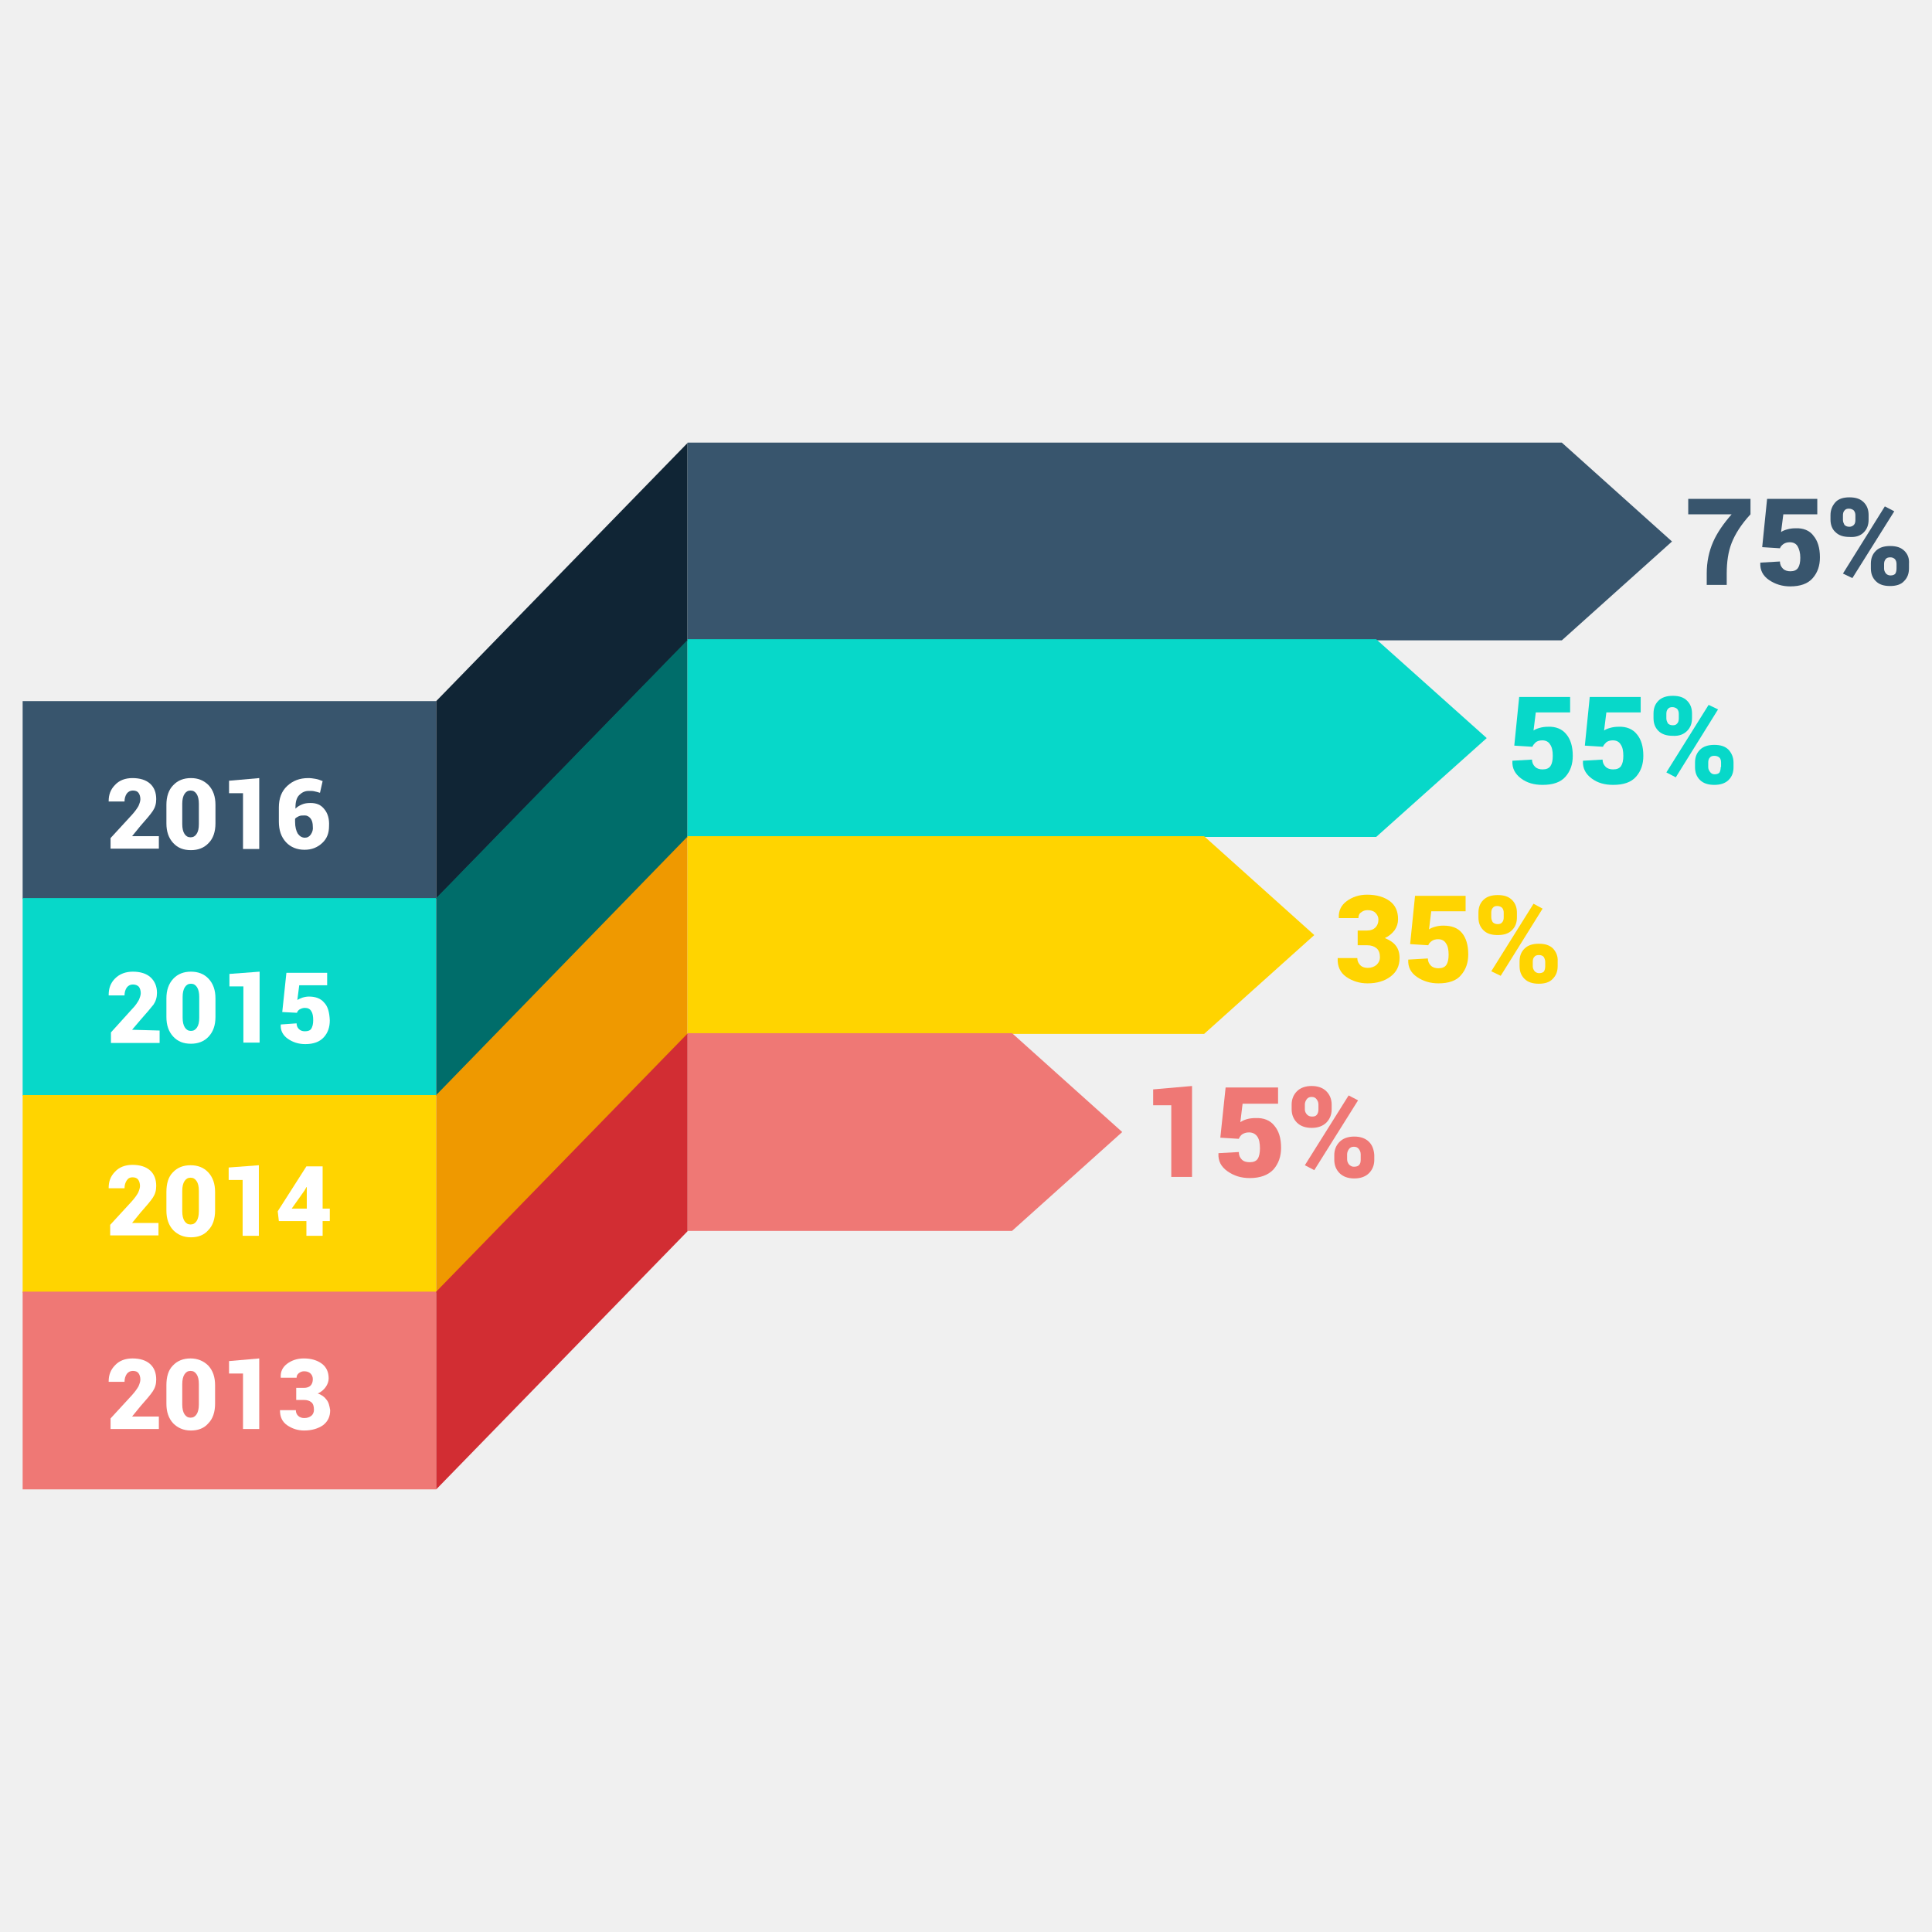
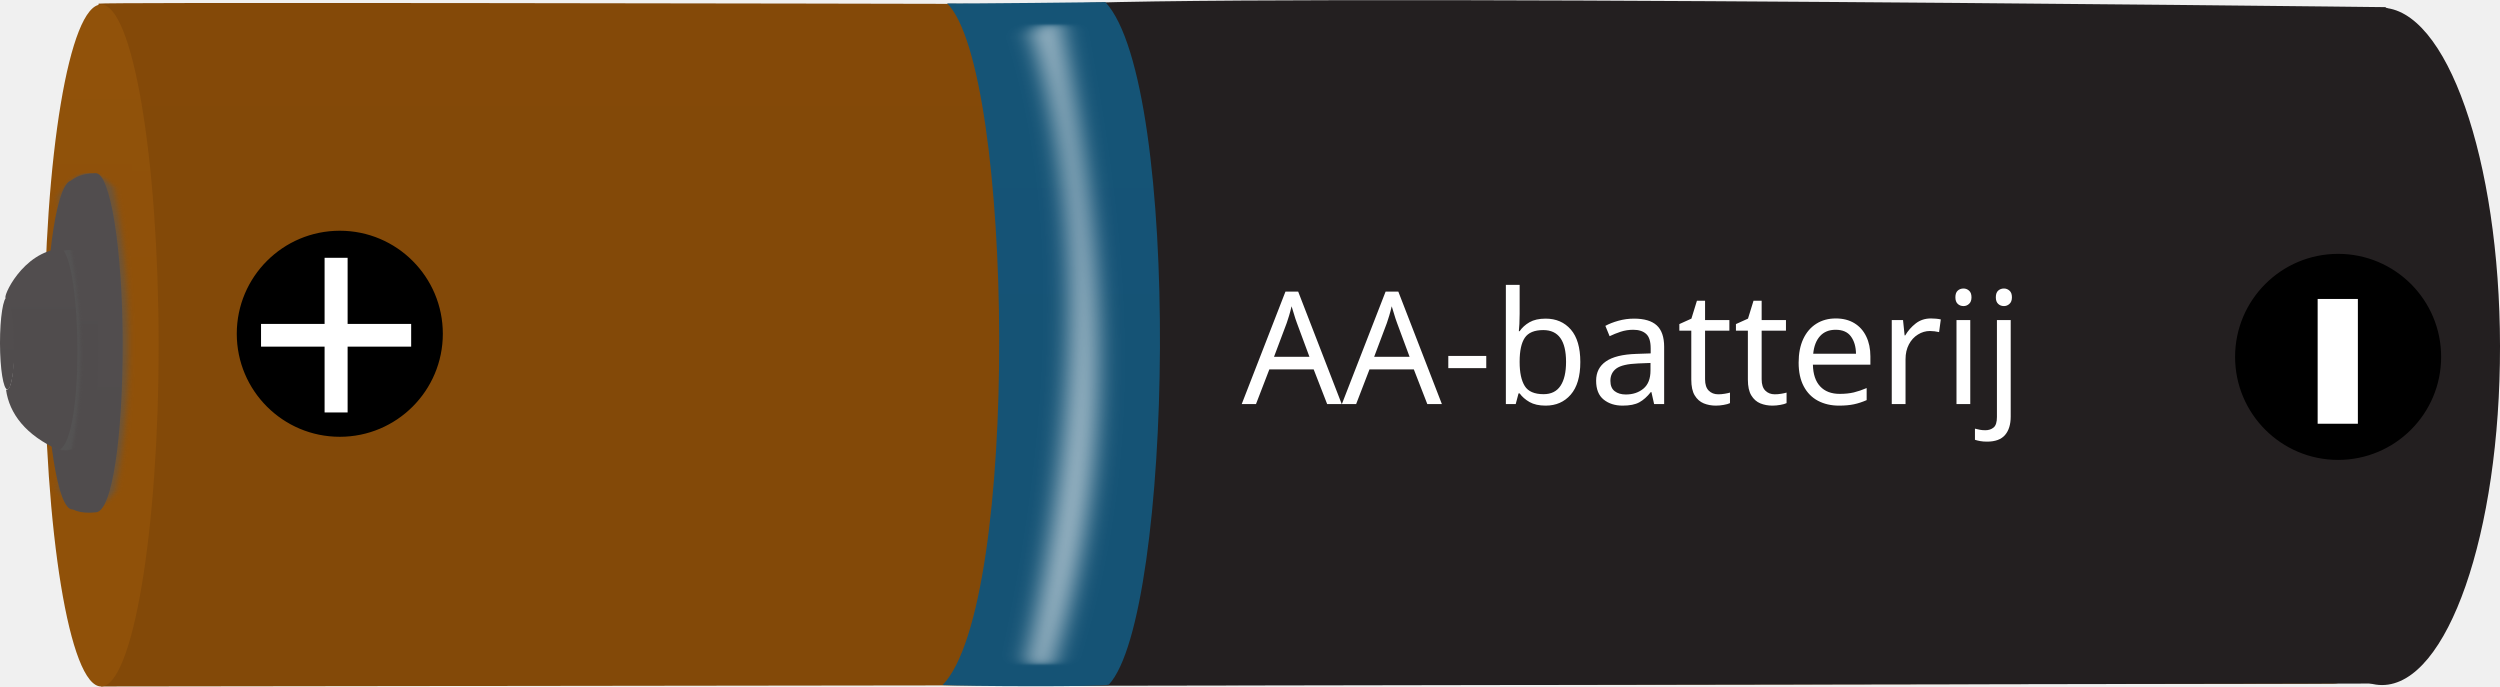
- <svg xmlns="http://www.w3.org/2000/svg" id="Layer_1" style="enable-background:new 0 0 512 512;" version="1.1" viewBox="0 0 512 512" xml:space="preserve">
-   <style type="text/css">
- 	.st0{fill:#38556D;}
- 	.st1{fill:#102535;}
- 	.st2{fill:#07D8C9;}
- 	.st3{fill:#006D6A;}
- 	.st4{fill:#FFD400;}
- 	.st5{fill:#EF9900;}
- 	.st6{fill:#EF7875;}
- 	.st7{fill:#D22D33;}
- 	.st8{fill:#FFFFFF;}
- </style>
-   <g id="XMLID_659_">
-     <rect class="st0" height="52.4" id="XMLID_661_" width="109.6" x="6" y="185.8" />
-     <polygon class="st1" id="XMLID_660_" points="182.2,169.8 115.6,238.2 115.6,185.8 182.2,117.4  " />
-     <rect class="st2" height="52.4" id="XMLID_619_" width="109.6" x="6" y="238" />
-     <polygon class="st3" id="XMLID_614_" points="182.2,222 115.6,290.4 115.6,238 182.2,169.6  " />
-     <rect class="st4" height="52.4" id="XMLID_569_" width="109.6" x="6" y="290.2" />
-     <polygon class="st5" id="XMLID_568_" points="182.2,274.1 115.6,342.6 115.6,290.2 182.2,221.7  " />
-     <rect class="st6" height="52.4" id="XMLID_567_" width="109.6" x="6" y="342.3" />
-     <polygon class="st0" id="XMLID_658_" points="413.9,169.7 182.2,169.7 182.2,117.3 413.9,117.3 443.1,143.5  " />
-     <polygon class="st2" id="XMLID_657_" points="364.7,221.8 182.2,221.8 182.2,169.4 364.7,169.4 394,195.6  " />
-     <polygon class="st4" id="XMLID_656_" points="319.1,274 182.2,274 182.2,221.6 319.1,221.6 348.3,247.8  " />
-     <polygon class="st6" id="XMLID_647_" points="268.2,326.2 182.2,326.2 182.2,273.8 268.2,273.8 297.4,300  " />
-     <polygon class="st7" id="XMLID_56_" points="182.2,326.3 115.6,394.7 115.6,342.3 182.2,273.9  " />
-     <g id="XMLID_1504_">
-       <path class="st0" d="M447.5,136.3h11.4c-2.1,2.4-3.8,4.8-4.9,7.3c-1.1,2.5-1.7,5.3-1.7,8.4v3h5.3v-3    c0-3.1,0.4-5.8,1.3-8.1c0.9-2.3,2.5-4.9,5-7.6v-4.1h-16.5V136.3z" id="XMLID_1505_" />
-       <path class="st0" d="M475.8,140c-0.8,0-1.5,0.1-2.2,0.3c-0.7,0.2-1.2,0.4-1.6,0.7l0.6-4.7h9v-4.1h-13.3    l-1.3,12.8l4.7,0.3c0.2-0.5,0.5-0.8,0.9-1.1c0.4-0.3,1-0.5,1.7-0.5c1,0,1.7,0.4,2.1,1.1c0.4,0.7,0.7,1.7,0.7,3    c0,1.2-0.2,2.1-0.6,2.7c-0.4,0.6-1.1,0.9-2,0.9c-0.8,0-1.5-0.2-2-0.7c-0.5-0.5-0.8-1.1-0.8-1.9l-5.2,0.3l0,0.1    c-0.1,1.9,0.7,3.4,2.3,4.5c1.6,1.1,3.5,1.7,5.6,1.7c2.7,0,4.7-0.7,6-2.2c1.3-1.5,1.9-3.3,1.9-5.5c0-2.5-0.6-4.4-1.7-5.7    C479.6,140.6,477.9,139.9,475.8,140z" id="XMLID_2153_" />
-       <polygon class="st0" id="XMLID_2265_" points="499.5,134.2 488.4,152 490.9,153.2 502,135.5   " />
-       <path class="st0" d="M493.9,141.1c0.9-0.9,1.3-2,1.3-3.4v-1.2c0-1.4-0.4-2.5-1.3-3.4s-2.1-1.3-3.8-1.3    c-1.6,0-2.9,0.4-3.7,1.3s-1.3,2-1.3,3.4v1.2c0,1.3,0.4,2.5,1.3,3.3c0.9,0.9,2.1,1.3,3.8,1.3C491.8,142.4,493,142,493.9,141.1z     M488.4,137.8v-1.2c0-0.5,0.1-1,0.4-1.3c0.3-0.4,0.7-0.5,1.2-0.5c0.5,0,1,0.2,1.3,0.5c0.3,0.4,0.4,0.8,0.4,1.3v1.2    c0,0.5-0.1,1-0.4,1.3c-0.3,0.3-0.7,0.5-1.2,0.5c-0.6,0-1-0.2-1.3-0.5C488.6,138.7,488.4,138.3,488.4,137.8z" id="XMLID_2270_" />
-       <path class="st0" d="M504.7,146c-0.9-0.9-2.1-1.3-3.8-1.3c-1.6,0-2.9,0.4-3.8,1.3c-0.9,0.9-1.3,2-1.3,3.4v1.2    c0,1.4,0.4,2.5,1.3,3.4c0.9,0.9,2.1,1.3,3.8,1.3c1.6,0,2.9-0.4,3.7-1.3c0.9-0.9,1.3-2,1.3-3.4v-1.2C506,148,505.6,146.9,504.7,146    z M502.6,150.6c0,0.6-0.1,1-0.3,1.4c-0.2,0.3-0.7,0.5-1.3,0.5c-0.5,0-0.9-0.2-1.2-0.5c-0.3-0.4-0.5-0.8-0.5-1.3v-1.2    c0-0.5,0.1-0.9,0.4-1.3c0.3-0.4,0.7-0.5,1.3-0.5c0.5,0,0.9,0.2,1.2,0.5c0.3,0.4,0.4,0.8,0.4,1.3V150.6z" id="XMLID_2273_" />
-     </g>
-     <g id="XMLID_18_">
-       <path class="st2" d="M410.2,192.6c-0.8,0-1.5,0.1-2.2,0.3c-0.7,0.2-1.2,0.4-1.6,0.7l0.6-4.8h9.1v-4.1h-13.5    l-1.3,12.9l4.8,0.3c0.2-0.5,0.5-0.8,0.9-1.2c0.4-0.3,1-0.5,1.7-0.5c1,0,1.7,0.4,2.1,1.1c0.5,0.7,0.7,1.7,0.7,3    c0,1.2-0.2,2.1-0.6,2.7c-0.4,0.6-1.1,0.9-2.1,0.9c-0.8,0-1.5-0.2-2-0.7c-0.5-0.5-0.8-1.1-0.8-1.9l-5.2,0.3l0,0.1    c-0.1,1.9,0.7,3.4,2.3,4.6c1.6,1.2,3.5,1.7,5.7,1.7c2.8,0,4.8-0.7,6.1-2.2c1.3-1.5,1.9-3.3,1.9-5.5c0-2.5-0.6-4.4-1.7-5.7    C414,193.2,412.3,192.5,410.2,192.6z" id="XMLID_52_" />
-       <path class="st2" d="M428.9,192.6c-0.8,0-1.5,0.1-2.2,0.3c-0.7,0.2-1.2,0.4-1.6,0.7l0.6-4.8h9.1v-4.1h-13.5    l-1.3,12.9l4.8,0.3c0.2-0.5,0.5-0.8,0.9-1.2c0.4-0.3,1-0.5,1.7-0.5c1,0,1.7,0.4,2.1,1.1c0.5,0.7,0.7,1.7,0.7,3    c0,1.2-0.2,2.1-0.6,2.7c-0.4,0.6-1.1,0.9-2.1,0.9c-0.8,0-1.5-0.2-2-0.7c-0.5-0.5-0.8-1.1-0.8-1.9l-5.2,0.3l0,0.1    c-0.1,1.9,0.7,3.4,2.3,4.6c1.6,1.2,3.5,1.7,5.7,1.7c2.8,0,4.8-0.7,6.1-2.2c1.3-1.5,1.9-3.3,1.9-5.5c0-2.5-0.6-4.4-1.7-5.7    C432.7,193.2,431,192.5,428.9,192.6z" id="XMLID_2258_" />
-       <path class="st2" d="M447.1,193.7c0.9-0.9,1.3-2,1.3-3.4v-1.2c0-1.4-0.4-2.5-1.3-3.4s-2.1-1.3-3.8-1.3    c-1.6,0-2.9,0.4-3.8,1.3c-0.9,0.9-1.3,2-1.3,3.4v1.2c0,1.4,0.4,2.5,1.3,3.4c0.9,0.9,2.2,1.3,3.8,1.3    C445,195.1,446.2,194.6,447.1,193.7z M441.6,190.4v-1.2c0-0.5,0.1-1,0.4-1.3c0.3-0.4,0.7-0.5,1.2-0.5c0.5,0,1,0.2,1.3,0.5    c0.3,0.4,0.4,0.8,0.4,1.3v1.2c0,0.5-0.1,1-0.4,1.3c-0.3,0.4-0.7,0.5-1.2,0.5c-0.6,0-1-0.2-1.3-0.5    C441.8,191.3,441.6,190.9,441.6,190.4z" id="XMLID_2261_" />
-       <polygon class="st2" id="XMLID_2262_" points="452.8,186.8 441.6,204.7 444.1,206 455.3,188   " />
-       <path class="st2" d="M458.1,198.7c-0.9-0.9-2.1-1.3-3.8-1.3c-1.6,0-2.9,0.4-3.8,1.3c-0.9,0.9-1.3,2-1.3,3.4v1.2    c0,1.4,0.4,2.5,1.3,3.4c0.9,0.9,2.2,1.3,3.8,1.3c1.6,0,2.9-0.4,3.8-1.3c0.9-0.9,1.3-2,1.3-3.4v-1.2    C459.4,200.7,458.9,199.6,458.1,198.7z M456,203.3c0,0.6-0.1,1-0.3,1.4c-0.2,0.3-0.7,0.5-1.3,0.5c-0.5,0-0.9-0.2-1.2-0.6    c-0.3-0.4-0.5-0.8-0.5-1.3v-1.2c0-0.5,0.1-1,0.4-1.3c0.3-0.4,0.7-0.5,1.3-0.5c0.5,0,1,0.2,1.3,0.5s0.4,0.8,0.4,1.3V203.3z" id="XMLID_2269_" />
-     </g>
-     <g id="XMLID_1613_">
-       <path class="st4" d="M367,248.6c1.1-0.5,1.9-1.2,2.6-2.1c0.6-0.9,0.9-1.8,0.9-2.9c0-2.1-0.7-3.7-2.2-4.8    c-1.5-1.1-3.5-1.7-6-1.7c-2.1,0-3.9,0.6-5.4,1.7c-1.5,1.1-2.2,2.6-2.1,4.4l0,0.1h5.2c0-0.6,0.2-1.2,0.7-1.5c0.5-0.4,1-0.6,1.7-0.6    c0.9,0,1.6,0.2,2.1,0.7c0.5,0.5,0.8,1.1,0.8,1.8c0,0.9-0.3,1.6-0.8,2.1c-0.5,0.5-1.2,0.8-2.2,0.8h-2.5v3.9h2.5    c1.1,0,1.9,0.3,2.5,0.8c0.6,0.5,0.9,1.3,0.9,2.4c0,0.8-0.3,1.4-0.9,2c-0.6,0.5-1.4,0.8-2.3,0.8c-0.8,0-1.5-0.2-2-0.7    c-0.5-0.5-0.8-1.1-0.8-1.9h-5.2l0,0.1c-0.1,2.1,0.7,3.8,2.3,4.9c1.6,1.1,3.5,1.7,5.6,1.7c2.5,0,4.5-0.6,6.1-1.8    c1.6-1.2,2.4-2.8,2.4-4.9c0-1.3-0.3-2.4-1-3.3C369.2,249.7,368.2,249.1,367,248.6z" id="XMLID_1614_" />
-       <path class="st4" d="M382.5,245.3c-0.8,0-1.5,0.1-2.2,0.3c-0.7,0.2-1.2,0.4-1.6,0.7l0.6-4.8h9.1v-4.1H375    l-1.3,12.8l4.8,0.3c0.2-0.5,0.5-0.8,0.9-1.1c0.4-0.3,1-0.5,1.7-0.5c1,0,1.7,0.4,2.1,1.1c0.5,0.7,0.7,1.7,0.7,3    c0,1.2-0.2,2.1-0.6,2.7c-0.4,0.6-1.1,0.9-2.1,0.9c-0.8,0-1.5-0.2-2-0.7c-0.5-0.5-0.8-1.1-0.8-1.9l-5.2,0.3l0,0.1    c-0.1,1.9,0.7,3.4,2.3,4.5c1.6,1.1,3.5,1.7,5.7,1.7c2.7,0,4.8-0.7,6-2.2c1.3-1.5,1.9-3.3,1.9-5.5c0-2.5-0.6-4.4-1.7-5.7    C386.3,245.9,384.7,245.3,382.5,245.3z" id="XMLID_1621_" />
-       <polygon class="st4" id="XMLID_2149_" points="406.4,239.5 395.2,257.4 397.7,258.6 408.8,240.8   " />
-       <path class="st4" d="M400.7,246.5c0.9-0.9,1.3-2,1.3-3.4v-1.2c0-1.4-0.4-2.5-1.3-3.4s-2.1-1.3-3.8-1.3    c-1.6,0-2.9,0.4-3.8,1.3s-1.3,2-1.3,3.4v1.2c0,1.4,0.4,2.5,1.3,3.4c0.9,0.9,2.1,1.3,3.8,1.3C398.6,247.8,399.8,247.4,400.7,246.5z     M395.2,243.1v-1.2c0-0.5,0.1-1,0.4-1.3c0.3-0.4,0.7-0.5,1.2-0.5c0.5,0,1,0.2,1.3,0.5c0.3,0.4,0.4,0.8,0.4,1.3v1.2    c0,0.5-0.1,1-0.4,1.3c-0.3,0.4-0.7,0.5-1.2,0.5c-0.6,0-1-0.2-1.3-0.5C395.4,244.1,395.2,243.6,395.2,243.1z" id="XMLID_2251_" />
-       <path class="st4" d="M411.6,251.4c-0.9-0.9-2.1-1.3-3.8-1.3c-1.6,0-2.9,0.4-3.8,1.3c-0.9,0.9-1.3,2-1.3,3.4v1.2    c0,1.4,0.4,2.5,1.3,3.4c0.9,0.9,2.2,1.3,3.8,1.3c1.6,0,2.9-0.4,3.7-1.3c0.9-0.9,1.3-2,1.3-3.4v-1.2    C412.9,253.4,412.4,252.3,411.6,251.4z M409.5,256c0,0.6-0.1,1-0.3,1.4c-0.2,0.3-0.7,0.5-1.3,0.5c-0.5,0-0.9-0.2-1.2-0.5    c-0.3-0.4-0.5-0.8-0.5-1.3v-1.2c0-0.5,0.1-1,0.4-1.3c0.3-0.4,0.7-0.5,1.3-0.5c0.5,0,1,0.2,1.2,0.5s0.4,0.8,0.4,1.3V256z" id="XMLID_2319_" />
-     </g>
-     <g id="XMLID_1540_">
-       <polygon class="st6" id="XMLID_1549_" points="305.6,292.9 310.4,292.9 310.4,311.9 315.9,311.9 315.9,287.8 305.6,288.7   " />
-       <path class="st6" d="M332.7,296.3c-0.8,0-1.6,0.1-2.3,0.3c-0.7,0.2-1.3,0.5-1.7,0.8l0.6-4.9h9.4v-4.3h-13.9    l-1.4,13.3l4.9,0.3c0.2-0.5,0.5-0.9,0.9-1.2c0.5-0.3,1-0.5,1.8-0.5c1,0,1.7,0.4,2.2,1.1c0.5,0.7,0.7,1.8,0.7,3.1    c0,1.2-0.2,2.2-0.6,2.8c-0.4,0.6-1.1,0.9-2.1,0.9c-0.9,0-1.6-0.2-2.1-0.7c-0.5-0.5-0.8-1.1-0.8-2l-5.4,0.3l0,0.1    c-0.1,2,0.7,3.5,2.4,4.7c1.7,1.2,3.6,1.8,5.9,1.8c2.8,0,4.9-0.8,6.3-2.3c1.3-1.5,2-3.4,2-5.7c0-2.6-0.6-4.5-1.8-5.9    C336.6,296.9,334.9,296.2,332.7,296.3z" id="XMLID_1617_" />
-       <path class="st6" d="M351.5,297.5c0.9-0.9,1.4-2.1,1.4-3.5v-1.3c0-1.4-0.5-2.6-1.4-3.5c-0.9-0.9-2.2-1.4-3.9-1.4    c-1.7,0-3,0.5-3.9,1.4c-0.9,0.9-1.4,2.1-1.4,3.5v1.3c0,1.4,0.5,2.6,1.4,3.5c0.9,0.9,2.2,1.4,3.9,1.4    C349.3,298.9,350.6,298.4,351.5,297.5z M345.8,294v-1.3c0-0.5,0.2-1,0.5-1.4c0.3-0.4,0.7-0.6,1.3-0.6c0.6,0,1,0.2,1.3,0.6    c0.3,0.4,0.5,0.8,0.5,1.4v1.3c0,0.5-0.1,1-0.4,1.4c-0.3,0.4-0.7,0.5-1.3,0.5c-0.6,0-1-0.2-1.3-0.5C346,295,345.8,294.5,345.8,294z    " id="XMLID_2321_" />
-       <path class="st6" d="M362.8,302.6c-0.9-0.9-2.2-1.4-3.9-1.4c-1.7,0-3,0.5-3.9,1.4c-0.9,0.9-1.4,2.1-1.4,3.5v1.3    c0,1.4,0.5,2.6,1.4,3.5c0.9,0.9,2.2,1.4,3.9,1.4c1.7,0,3-0.5,3.9-1.4c0.9-0.9,1.4-2.1,1.4-3.5v-1.3    C364.1,304.7,363.7,303.5,362.8,302.6z M360.6,307.3c0,0.6-0.1,1.1-0.4,1.4c-0.2,0.3-0.7,0.5-1.4,0.5c-0.5,0-0.9-0.2-1.3-0.6    c-0.3-0.4-0.5-0.8-0.5-1.4v-1.3c0-0.5,0.2-1,0.5-1.4c0.3-0.4,0.7-0.6,1.3-0.6c0.6,0,1,0.2,1.3,0.6c0.3,0.4,0.5,0.8,0.5,1.4V307.3z    " id="XMLID_2324_" />
-       <polygon class="st6" id="XMLID_2325_" points="357.4,290.3 345.8,308.8 348.3,310.1 359.9,291.6   " />
-     </g>
-     <g id="XMLID_54_">
-       <g id="XMLID_1506_">
-         <path class="st8" d="M35,221.6l2.2-2.7c1.6-1.8,2.7-3.1,3.3-4c0.6-0.9,0.9-1.9,0.9-3.1c0-1.7-0.5-3.1-1.6-4.1     c-1.1-1-2.7-1.5-4.7-1.5c-1.9,0-3.5,0.6-4.6,1.8c-1.2,1.2-1.7,2.6-1.7,4.3l0,0.1H33c0-0.8,0.2-1.5,0.6-2.1     c0.4-0.5,0.9-0.8,1.6-0.8c0.7,0,1.2,0.2,1.5,0.6c0.3,0.4,0.5,1,0.5,1.7c0,0.5-0.2,1.1-0.5,1.8c-0.4,0.7-0.9,1.4-1.7,2.3l-5.7,6.2     v2.8h12.8v-3.3L35,221.6L35,221.6z" id="XMLID_1507_" />
-         <path class="st8" d="M50.6,206.2c-1.9,0-3.5,0.6-4.7,1.9c-1.2,1.2-1.8,3-1.8,5.2v4.9c0,2.2,0.6,3.9,1.8,5.2     s2.7,1.9,4.7,1.9c1.9,0,3.5-0.6,4.7-1.9c1.2-1.2,1.8-3,1.8-5.2v-4.9c0-2.2-0.6-3.9-1.8-5.2C54,206.8,52.5,206.2,50.6,206.2z      M52.7,218.4c0,1.2-0.2,2-0.6,2.6c-0.4,0.6-0.9,0.9-1.6,0.9c-0.7,0-1.2-0.3-1.6-0.9c-0.4-0.6-0.6-1.5-0.6-2.6V213     c0-1.1,0.2-2,0.6-2.6c0.4-0.6,0.9-0.9,1.6-0.9c0.7,0,1.2,0.3,1.6,0.9c0.4,0.6,0.6,1.5,0.6,2.6V218.4z" id="XMLID_1571_" />
-         <polygon class="st8" id="XMLID_1572_" points="60.7,210.2 64.4,210.2 64.4,225 68.7,225 68.7,206.2 60.7,206.9    " />
-         <path class="st8" d="M86,214.5c-0.9-1.2-2.1-1.7-3.7-1.7c-0.9,0-1.6,0.1-2.3,0.4c-0.7,0.3-1.2,0.6-1.7,1.1V214     c0-1.5,0.3-2.6,1-3.3s1.5-1.1,2.5-1.1c0.6,0,1.1,0,1.5,0.1c0.4,0.1,0.9,0.2,1.5,0.4l0.7-3.1c-0.7-0.3-1.3-0.5-1.9-0.6     c-0.6-0.1-1.2-0.2-1.9-0.2c-2.3,0-4.1,0.7-5.6,2.1s-2.2,3.3-2.2,5.7v3.7c0,2.3,0.6,4.1,1.9,5.5c1.2,1.3,2.9,2,4.9,2     c1.9,0,3.4-0.6,4.7-1.8s1.8-2.7,1.8-4.5C87.3,217.1,86.9,215.6,86,214.5z M82.4,221.1c-0.4,0.6-0.9,0.9-1.6,0.9     c-0.8,0-1.4-0.4-1.9-1.1c-0.4-0.7-0.7-1.7-0.7-3.1V217c0.2-0.3,0.6-0.5,1-0.7c0.4-0.2,1-0.2,1.6-0.2c0.6,0,1.1,0.3,1.5,0.8     c0.4,0.5,0.6,1.2,0.6,2.2C83,219.8,82.8,220.5,82.4,221.1z" id="XMLID_1575_" />
-       </g>
-       <g id="XMLID_16_">
-         <path class="st8" d="M35,272.9l2.3-2.7c1.6-1.8,2.7-3.1,3.4-4c0.6-0.9,0.9-1.9,0.9-3.1c0-1.7-0.6-3.1-1.7-4.1     c-1.1-1-2.7-1.5-4.7-1.5c-1.9,0-3.5,0.6-4.7,1.8c-1.2,1.2-1.7,2.6-1.7,4.4l0,0.1h4.2c0-0.8,0.2-1.5,0.6-2.1     c0.4-0.5,0.9-0.8,1.6-0.8c0.7,0,1.2,0.2,1.6,0.6c0.3,0.4,0.5,1,0.5,1.7c0,0.5-0.2,1.1-0.5,1.8c-0.4,0.7-0.9,1.5-1.7,2.3l-5.7,6.3     v2.8h12.9v-3.3L35,272.9L35,272.9z" id="XMLID_1451_" />
-         <path class="st8" d="M50.6,257.5c-1.9,0-3.5,0.6-4.7,1.9c-1.2,1.3-1.8,3-1.8,5.2v4.9c0,2.2,0.6,3.9,1.8,5.2     c1.2,1.3,2.7,1.9,4.7,1.9c1.9,0,3.5-0.6,4.7-1.9c1.2-1.3,1.8-3,1.8-5.2v-4.9c0-2.2-0.6-3.9-1.8-5.2     C54.1,258.1,52.5,257.5,50.6,257.5z M52.8,269.7c0,1.2-0.2,2-0.6,2.6c-0.4,0.6-0.9,0.9-1.6,0.9c-0.7,0-1.2-0.3-1.6-0.9     c-0.4-0.6-0.6-1.5-0.6-2.6v-5.5c0-1.1,0.2-2,0.6-2.6c0.4-0.6,0.9-0.9,1.6-0.9c0.7,0,1.2,0.3,1.6,0.9c0.4,0.6,0.6,1.5,0.6,2.6     V269.7z" id="XMLID_1519_" />
-         <polygon class="st8" id="XMLID_1526_" points="60.8,261.4 64.5,261.4 64.5,276.3 68.8,276.3 68.8,257.5 60.8,258.1    " />
-         <path class="st8" d="M85.9,265.7c-0.9-1.1-2.3-1.6-4-1.6c-0.6,0-1.2,0.1-1.8,0.3c-0.5,0.2-1,0.4-1.3,0.6     l0.5-3.9h7.4v-3.3H75.9l-1.1,10.4l3.9,0.2c0.1-0.4,0.4-0.7,0.7-0.9c0.4-0.2,0.8-0.4,1.4-0.4c0.8,0,1.4,0.3,1.7,0.9     c0.4,0.6,0.5,1.4,0.5,2.4c0,1-0.2,1.7-0.5,2.2c-0.3,0.5-0.9,0.7-1.7,0.7c-0.7,0-1.2-0.2-1.6-0.6c-0.4-0.4-0.6-0.9-0.6-1.5     l-4.2,0.3l0,0.1c-0.1,1.5,0.6,2.8,1.9,3.7c1.3,0.9,2.8,1.4,4.6,1.4c2.2,0,3.8-0.6,4.9-1.8s1.6-2.7,1.6-4.5     C87.3,268.3,86.9,266.7,85.9,265.7z" id="XMLID_1527_" />
-       </g>
-       <g id="XMLID_1508_">
-         <path class="st8" d="M35,324.1l2.2-2.7c1.6-1.8,2.7-3.1,3.3-4c0.6-0.9,0.9-1.9,0.9-3.1c0-1.7-0.5-3.1-1.6-4.1     c-1.1-1-2.7-1.5-4.7-1.5c-1.9,0-3.5,0.6-4.6,1.8c-1.2,1.2-1.7,2.6-1.7,4.3l0,0.1H33c0-0.8,0.2-1.5,0.6-2.1s0.9-0.8,1.5-0.8     c0.7,0,1.2,0.2,1.5,0.6c0.3,0.4,0.5,1,0.5,1.7c0,0.5-0.2,1.1-0.5,1.8c-0.4,0.7-0.9,1.4-1.7,2.3l-5.7,6.2v2.8h12.8v-3.3L35,324.1     L35,324.1z" id="XMLID_1510_" />
-         <path class="st8" d="M50.5,308.8c-1.9,0-3.5,0.6-4.7,1.9c-1.2,1.2-1.7,3-1.7,5.2v4.9c0,2.2,0.6,3.9,1.8,5.2     c1.2,1.2,2.7,1.9,4.7,1.9c1.9,0,3.5-0.6,4.6-1.9c1.2-1.2,1.8-3,1.8-5.2v-4.9c0-2.2-0.6-3.9-1.8-5.2     C54,309.4,52.4,308.8,50.5,308.8z M52.7,321c0,1.1-0.2,2-0.6,2.6c-0.4,0.6-0.9,0.9-1.6,0.9c-0.7,0-1.2-0.3-1.6-0.9     c-0.4-0.6-0.6-1.5-0.6-2.6v-5.4c0-1.1,0.2-2,0.6-2.6c0.4-0.6,0.9-0.9,1.6-0.9c0.7,0,1.2,0.3,1.6,0.9c0.4,0.6,0.6,1.4,0.6,2.6V321     z" id="XMLID_1544_" />
-         <polygon class="st8" id="XMLID_1545_" points="60.6,312.7 64.3,312.7 64.3,327.5 68.6,327.5 68.6,308.8 60.6,309.4    " />
-         <path class="st8" d="M85.5,320.3v-11.2h-4.3v0L73.6,321l0.3,2.6h7.3v3.9h4.3v-3.9h1.9v-3.3H85.5z M81.2,320.3     h-3.9l3.4-4.8l0.5-0.9l0.1,0V320.3z" id="XMLID_1548_" />
-       </g>
-       <g id="XMLID_1515_">
-         <path class="st8" d="M35,375.4l2.2-2.7c1.6-1.8,2.7-3.1,3.3-4c0.6-0.9,0.9-1.9,0.9-3.1c0-1.7-0.5-3.1-1.6-4.1     c-1.1-1-2.7-1.5-4.7-1.5c-1.9,0-3.5,0.6-4.6,1.8c-1.2,1.2-1.7,2.6-1.7,4.3l0,0.1H33c0-0.8,0.2-1.5,0.6-2.1     c0.4-0.5,0.9-0.8,1.6-0.8c0.7,0,1.2,0.2,1.5,0.6c0.3,0.4,0.5,1,0.5,1.7c0,0.5-0.2,1.1-0.5,1.8c-0.4,0.7-0.9,1.4-1.7,2.3l-5.7,6.2     v2.8h12.8v-3.3L35,375.4L35,375.4z" id="XMLID_1518_" />
-         <path class="st8" d="M50.5,360c-1.9,0-3.5,0.6-4.7,1.9c-1.2,1.2-1.7,3-1.7,5.2v4.9c0,2.2,0.6,3.9,1.8,5.2     c1.2,1.2,2.7,1.9,4.7,1.9c1.9,0,3.5-0.6,4.6-1.9c1.2-1.2,1.8-3,1.8-5.2v-4.9c0-2.2-0.6-3.9-1.8-5.2C54,360.7,52.4,360,50.5,360z      M52.7,372.2c0,1.1-0.2,2-0.6,2.6c-0.4,0.6-0.9,0.9-1.6,0.9c-0.7,0-1.2-0.3-1.6-0.9c-0.4-0.6-0.6-1.5-0.6-2.6v-5.4     c0-1.1,0.2-2,0.6-2.6c0.4-0.6,0.9-0.9,1.6-0.9c0.7,0,1.2,0.3,1.6,0.9c0.4,0.6,0.6,1.4,0.6,2.6V372.2z" id="XMLID_1561_" />
-         <polygon class="st8" id="XMLID_1562_" points="60.7,364 64.4,364 64.4,378.7 68.7,378.7 68.7,360 60.7,360.7    " />
-         <path class="st8" d="M86.5,370.9c-0.5-0.7-1.3-1.3-2.3-1.6c0.9-0.4,1.6-1,2.1-1.7c0.5-0.7,0.8-1.5,0.8-2.3     c0-1.7-0.6-3-1.8-3.9c-1.2-0.9-2.8-1.4-4.8-1.4c-1.7,0-3.2,0.5-4.4,1.4c-1.2,0.9-1.8,2.1-1.7,3.6l0,0.1h4.2     c0-0.5,0.2-0.9,0.6-1.2c0.4-0.3,0.8-0.5,1.4-0.5c0.7,0,1.3,0.2,1.7,0.6c0.4,0.4,0.6,0.9,0.6,1.5c0,0.7-0.2,1.3-0.6,1.7     c-0.4,0.4-1,0.6-1.8,0.6h-2v3.2h2c0.9,0,1.5,0.2,2,0.6c0.5,0.4,0.7,1.1,0.7,2c0,0.6-0.2,1.2-0.7,1.6c-0.5,0.4-1.1,0.6-1.9,0.6     c-0.6,0-1.2-0.2-1.6-0.6c-0.4-0.4-0.6-0.9-0.6-1.5h-4.2l0,0.1c0,1.7,0.6,3,1.9,3.9c1.3,0.9,2.8,1.4,4.5,1.4c2,0,3.7-0.5,5-1.4     c1.3-1,1.9-2.3,1.9-4C87.3,372.5,87.1,371.6,86.5,370.9z" id="XMLID_1563_" />
+ <svg xmlns="http://www.w3.org/2000/svg" id="svg127039" viewBox="0 0 638 175.14" version="1.0">
+   <defs id="defs127041">
+     <filter id="filter128552" color-interpolation-filters="sRGB">
+       <feGaussianBlur id="feGaussianBlur128554" stdDeviation="0.591" />
+     </filter>
+     <filter id="filter128558" color-interpolation-filters="sRGB">
+       <feGaussianBlur id="feGaussianBlur128560" stdDeviation="0.301" />
+     </filter>
+     <filter id="filter128598" color-interpolation-filters="sRGB">
+       <feGaussianBlur id="feGaussianBlur128600" stdDeviation="2.097" />
+     </filter>
+     <linearGradient id="linearGradient128684" gradientUnits="userSpaceOnUse" gradientTransform="matrix(95.248 78.09 78.09 -95.248 393.99 212.78)">
+       <stop id="stop127082" style="stop-color:#231f20" offset="0" />
+       <stop id="stop127084" style="stop-color:#6d6a6b" offset=".264" />
+       <stop id="stop127086" style="stop-color:#231f20" offset=".528" />
+       <stop id="stop127088" style="stop-color:#6d6a6b" offset=".781" />
+       <stop id="stop127090" style="stop-color:#231f20" offset="1" />
+     </linearGradient>
+     <linearGradient id="linearGradient128686" gradientUnits="userSpaceOnUse" gradientTransform="matrix(96.214 78.883 78.883 -96.214 250.38 388.38)">
+       <stop id="stop127108" style="stop-color:#834908" offset="0" />
+       <stop id="stop127110" style="stop-color:#a35d0a" offset=".084" />
+       <stop id="stop127114" style="stop-color:#ecb986" offset=".247" />
+       <stop id="stop127116" style="stop-color:#a35d0a" offset=".494" />
+       <stop id="stop127118" style="stop-color:#ecb986" offset=".775" />
+       <stop id="stop127120" style="stop-color:#a35d0a" offset=".938" />
+       <stop id="stop127122" style="stop-color:#834908" offset=".972" />
+       <stop id="stop127124" style="stop-color:#834908" offset="1" />
+     </linearGradient>
+     <linearGradient id="linearGradient128688" gradientUnits="userSpaceOnUse" gradientTransform="matrix(96.345 78.989 78.989 -96.345 311.2 314.2)">
+       <stop id="stop127142" style="stop-color:#231f20" offset="0" />
+       <stop id="stop127144" style="stop-color:#6d6a6b" offset=".236" />
+       <stop id="stop127148" style="stop-color:#231f20" offset=".5" />
+       <stop id="stop127150" style="stop-color:#6d6a6b" offset=".764" />
+       <stop id="stop127152" style="stop-color:#231f20" offset=".983" />
+       <stop id="stop127154" style="stop-color:#231f20" offset="1" />
+     </linearGradient>
+     <linearGradient id="linearGradient128690" gradientUnits="userSpaceOnUse" gradientTransform="matrix(101.3 70.933 70.933 -101.3 96.456 576.92)">
+       <stop id="stop127172" style="stop-color:#905109" offset="0" />
+       <stop id="stop127174" style="stop-color:#ecb986" offset=".247" />
+       <stop id="stop127178" style="stop-color:#7a4407" offset=".494" />
+       <stop id="stop127180" style="stop-color:#ecb986" offset=".775" />
+       <stop id="stop127182" style="stop-color:#905109" offset=".921" />
+       <stop id="stop127184" style="stop-color:#905109" offset="1" />
+     </linearGradient>
+     <linearGradient id="linearGradient128692" gradientUnits="userSpaceOnUse" gradientTransform="matrix(47.743 39.143 39.143 -47.743 122.26 594.75)">
+       <stop id="stop127232" style="stop-color:#504c4d" offset="0" />
+       <stop id="stop127234" style="stop-color:#ffffff" offset=".202" />
+       <stop id="stop127236" style="stop-color:#747272" offset=".506" />
+       <stop id="stop127238" style="stop-color:#ffffff" offset=".764" />
+       <stop id="stop127240" style="stop-color:#504c4d" offset="1" />
+     </linearGradient>
+     <linearGradient id="linearGradient128694" gradientUnits="userSpaceOnUse" gradientTransform="matrix(46.244 37.914 37.914 -46.244 120.28 598.11)">
+       <stop id="stop127258" style="stop-color:#504c4d" offset="0" />
+       <stop id="stop127260" style="stop-color:#ffffff" offset=".315" />
+       <stop id="stop127262" style="stop-color:#504c4d" offset="1" />
+     </linearGradient>
+     <linearGradient id="linearGradient128696" gradientUnits="userSpaceOnUse" gradientTransform="matrix(13.008 10.665 10.665 -13.008 128.8 622.17)">
+       <stop id="stop127280" style="stop-color:#504c4d" offset="0" />
+       <stop id="stop127282" style="stop-color:#ffffff" offset=".236" />
+       <stop id="stop127284" style="stop-color:#504c4d" offset=".494" />
+       <stop id="stop127286" style="stop-color:#ffffff" offset=".753" />
+       <stop id="stop127288" style="stop-color:#504c4d" offset="1" />
+     </linearGradient>
+     <linearGradient id="linearGradient128698" gradientUnits="userSpaceOnUse" gradientTransform="matrix(28.336 23.231 23.231 -28.336 124.67 609.8)">
+       <stop id="stop127336" style="stop-color:#504c4d" offset="0" />
+       <stop id="stop127338" style="stop-color:#ffffff" offset=".388" />
+       <stop id="stop127340" style="stop-color:#504c4d" offset="1" />
+     </linearGradient>
+     <linearGradient id="linearGradient128700" gradientUnits="userSpaceOnUse" gradientTransform="matrix(95.34 80 80 -95.34 222.13 422.68)">
+       <stop id="stop127358" style="stop-color:#155375" offset="0" />
+       <stop id="stop127360" style="stop-color:#28a4dc" offset=".185" />
+       <stop id="stop127364" style="stop-color:#28a4dc" offset=".781" />
+       <stop id="stop127366" style="stop-color:#155375" offset=".927" />
+       <stop id="stop127370" style="stop-color:#155375" offset="1" />
+     </linearGradient>
+   </defs>
+   <g id="layer1" transform="translate(-72.52 -395.78)">
+     <g id="g127068" transform="matrix(.7911 -1.0866 -.96781 -.88816 574.67 1187.7)">
+       <g id="g127070">
+         <g id="g127076">
+           <g id="g127078">
+             <path id="path127092" style="fill:url(#linearGradient128684)" d="m489.24 290.87c8.462-10.32-6-36.169-32.301-57.733-26.302-21.564-54.485-30.678-62.946-20.358-8.463 10.322 6 36.17 32.301 57.735 26.302 21.563 54.483 30.677 62.946 20.356" />
+           </g>
+         </g>
      </g>
    </g>
+     <g id="g127094" transform="matrix(.7911 -1.0866 -.96781 -.88816 574.67 1187.7)">
+       <g id="g127096">
+         <g id="g127102">
+           <g id="g127104">
+             <path id="path127126" style="fill:url(#linearGradient128686)" d="m482.97 298.69c4.203-5.125-1.67-16.887-1.67-16.887s-22.608-48.923-76.559-62.769c0 0-12.686-3.453-16.887 1.672l-288.77 352.47s95.211 78.923 95.808 78.982c0.598 0.059 288.08-353.48 288.08-353.48" />
+           </g>
+         </g>
+       </g>
+     </g>
+     <g id="g127128" transform="matrix(.7911 -1.0866 -.96781 -.88816 574.67 1187.7)">
+       <g id="g127130">
+         <g id="g127136">
+           <g id="g127138">
+             <path id="path127156" style="fill:url(#linearGradient128688)" d="m489.85 290.3c1.257-5.873-4.673-13.228-4.673-13.228s-28.485-41.754-76.559-62.767c0 0-11.342-5.094-13.887-1.99l-175.69 214.28 95.505 78.04c2.704 1.433 175.3-214.34 175.3-214.34" />
+           </g>
+         </g>
+       </g>
+     </g>
+     <g id="g127158" transform="matrix(.7911 -1.0866 -.96781 -.88816 574.67 1187.7)">
+       <g id="g127160">
+         <g id="g127166">
+           <g id="g127168">
+             <path id="path127186" style="fill:url(#linearGradient128690)" d="m195.08 651.67c4.085-4.983-13.954-26.527-40.292-48.12-26.34-21.59-51.62-35.35-55.71-30.37-4.085 4.983 14.574 26.82 40.911 48.413 26.338 21.593 51 35.059 55.086 30.076" />
+           </g>
+         </g>
+       </g>
+     </g>
+     <path id="path128041" style="filter:url(#filter128552);fill-rule:evenodd;fill:#575757;fill-opacity:.647" d="m173.21 276.65c-2.738 9.167 3.095 11.905 8.929 11.429 21.488-10.893 41.012-27.857 54.286-44.464 0.952-7.262-2.917-10.238-10.536-9.464-16.667 15.595-32.976 31.369-52.679 42.5z" transform="matrix(.61791 -.84868 .76341 .70058 -230.67 473.68)" />
+     <g id="g127218" transform="matrix(.7911 -1.0866 -.96781 -.88816 574.67 1187.7)">
+       <g id="g127220">
+         <g id="g127226">
+           <g id="g127228">
+             <path id="path127242" style="fill:url(#linearGradient128692)" d="m170.62 633.13c2.03-2.214-7.188-13.006-20.357-23.802s-25.089-17.768-27.331-15.296c-9.144 9.314 6.942 11.511 20.357 23.803 13.168 10.796 19.277 24.856 27.331 15.295" />
+           </g>
+         </g>
+       </g>
+     </g>
+     <g id="g127244" transform="matrix(.7911 -1.0866 -.96781 -.88816 574.67 1187.7)">
+       <g id="g127246">
+         <g id="g127252">
+           <g id="g127254">
+             <path id="path127264" style="fill:url(#linearGradient128694)" d="m166.52 636.02c1.868-2.278-6.97-12.611-19.74-23.081s-24.636-17.111-26.504-14.833c-1.867 2.278 6.971 12.612 19.741 23.081 12.77 10.47 24.636 17.111 26.503 14.833" />
+           </g>
+         </g>
+       </g>
+     </g>
+     <g id="g127266" transform="matrix(.7911 -1.0866 -.96781 -.88816 574.67 1187.7)">
+       <g id="g127268">
+         <g id="g127274">
+           <g id="g127276">
+             <path id="path127290" style="fill:url(#linearGradient128696)" d="m141.8 632.84c0.526-0.64-1.961-3.547-5.552-6.492-3.593-2.945-6.931-4.813-7.456-4.172-0.525 0.64 1.961 3.547 5.553 6.493 3.592 2.944 6.93 4.813 7.455 4.171" />
+           </g>
+         </g>
+       </g>
+     </g>
+     <path id="path128556" style="filter:url(#filter128558);fill-rule:evenodd;fill:#575757;fill-opacity:.647" d="m184.95 259.12c8.273-4.258 13.643-9.346 19.286-16.964 5.655-1.607 10.06-0.357 12.679 2.679-7.738 9.464-17.262 18.214-29.643 24.643-2.917-1.488-2.798-6.905-2.321-10.357z" transform="matrix(.74447 -1.0225 .90681 .83218 -292.92 477.57)" />
+     <g id="g127322" transform="matrix(.7911 -1.0866 -.96781 -.88816 574.67 1187.7)">
+       <g id="g127324">
+         <g id="g127330">
+           <g id="g127332">
+             <path id="path127342" style="fill:url(#linearGradient128698)" d="m128.58 622.37c-2.928-3.263-3.908-8.377-1.638-15.352 4.951-2.622 28.994 17.737 28.705 22.78-5.491 5.95-14.818 3.7-14.178 3.139 1.525-1.335-11.925-12.794-12.889-10.567" />
+           </g>
+         </g>
+       </g>
+     </g>
+     <g id="g127344" transform="matrix(.7911 -1.0866 -.96781 -.88816 574.67 1187.7)">
+       <g id="g127346">
+         <g id="g127352">
+           <g id="g127354">
+             <path id="path127372" style="fill:url(#linearGradient128700)" d="m208 440.33c2.475-3.385 20.515-25.695 21.566-26.234 18.049-2.164 93.945 57.511 95.622 79.089 0.011-0.013-18.287 21.888-20.63 24.879-0.589-18.045-75.07-80.838-96.558-77.734" />
+           </g>
+         </g>
+       </g>
+     </g>
+     <path id="path128584" style="filter:url(#filter128598);fill-rule:evenodd;fill:#ffffff;fill-opacity:.597" d="m411.01 402.83c1.389-3.073 8.081 0.926 6.061 4.041-29.968 37.039-61.577 70.29-111.12 88.388-3.03 0.926-6.566-3.83-3.03-5.556 39.564-18.856 84.684-47.814 108.09-86.873z" transform="matrix(.63288 -.86925 .77425 .71053 -235.57 477.29)" />
+     <path id="path3217" style="fill-rule:evenodd;stroke:#000000;stroke-width:1px;fill:#000000" d="m105.14 81.246c0 14.245-11.548 25.793-25.793 25.793s-25.793-11.548-25.793-25.793 11.548-25.793 25.793-25.793 25.793 11.548 25.793 25.793z" transform="translate(79.89 399.71)" />
+     <text id="text3219" style="font-size:81.535px;font-family:Sans;letter-spacing:0px;line-height:125%;word-spacing:0px;fill:#000000" xml:space="preserve" y="510.087" x="135.06">
+       <tspan id="tspan3221" x="135.06" style="fill:#ffffff" y="510.087">+</tspan>
+     </text>
+     <path id="path3223" style="fill-rule:evenodd;stroke:#000000;stroke-width:1px;fill:#000000" d="m105.14 81.246c0 14.245-11.548 25.793-25.793 25.793s-25.793-11.548-25.793-25.793 11.548-25.793 25.793-25.793 25.793 11.548 25.793 25.793z" transform="translate(589.86 405.61)" />
+     <text id="text3225" style="font-size:131.57px;font-family:Sans;letter-spacing:0px;line-height:125%;word-spacing:0px;fill:#000000" transform="rotate(-90)" y="704.375" x="-509.185" xml:space="preserve">
+       <tspan id="tspan3227" y="704.375" x="-509.185" style="fill:#ffffff">-</tspan>
+     </text>
+     <text id="text3229" style="font-size:40px;font-family:Sans;letter-spacing:0px;line-height:125%;word-spacing:0px;fill:#000000" xml:space="preserve" y="498.893" x="389.41">
+       <tspan id="tspan3231" x="389.41" style="font-family:Swis721 Blk BT;fill:#ffffff" y="498.893">AA-batterij</tspan>
+     </text>
  </g>
</svg>
